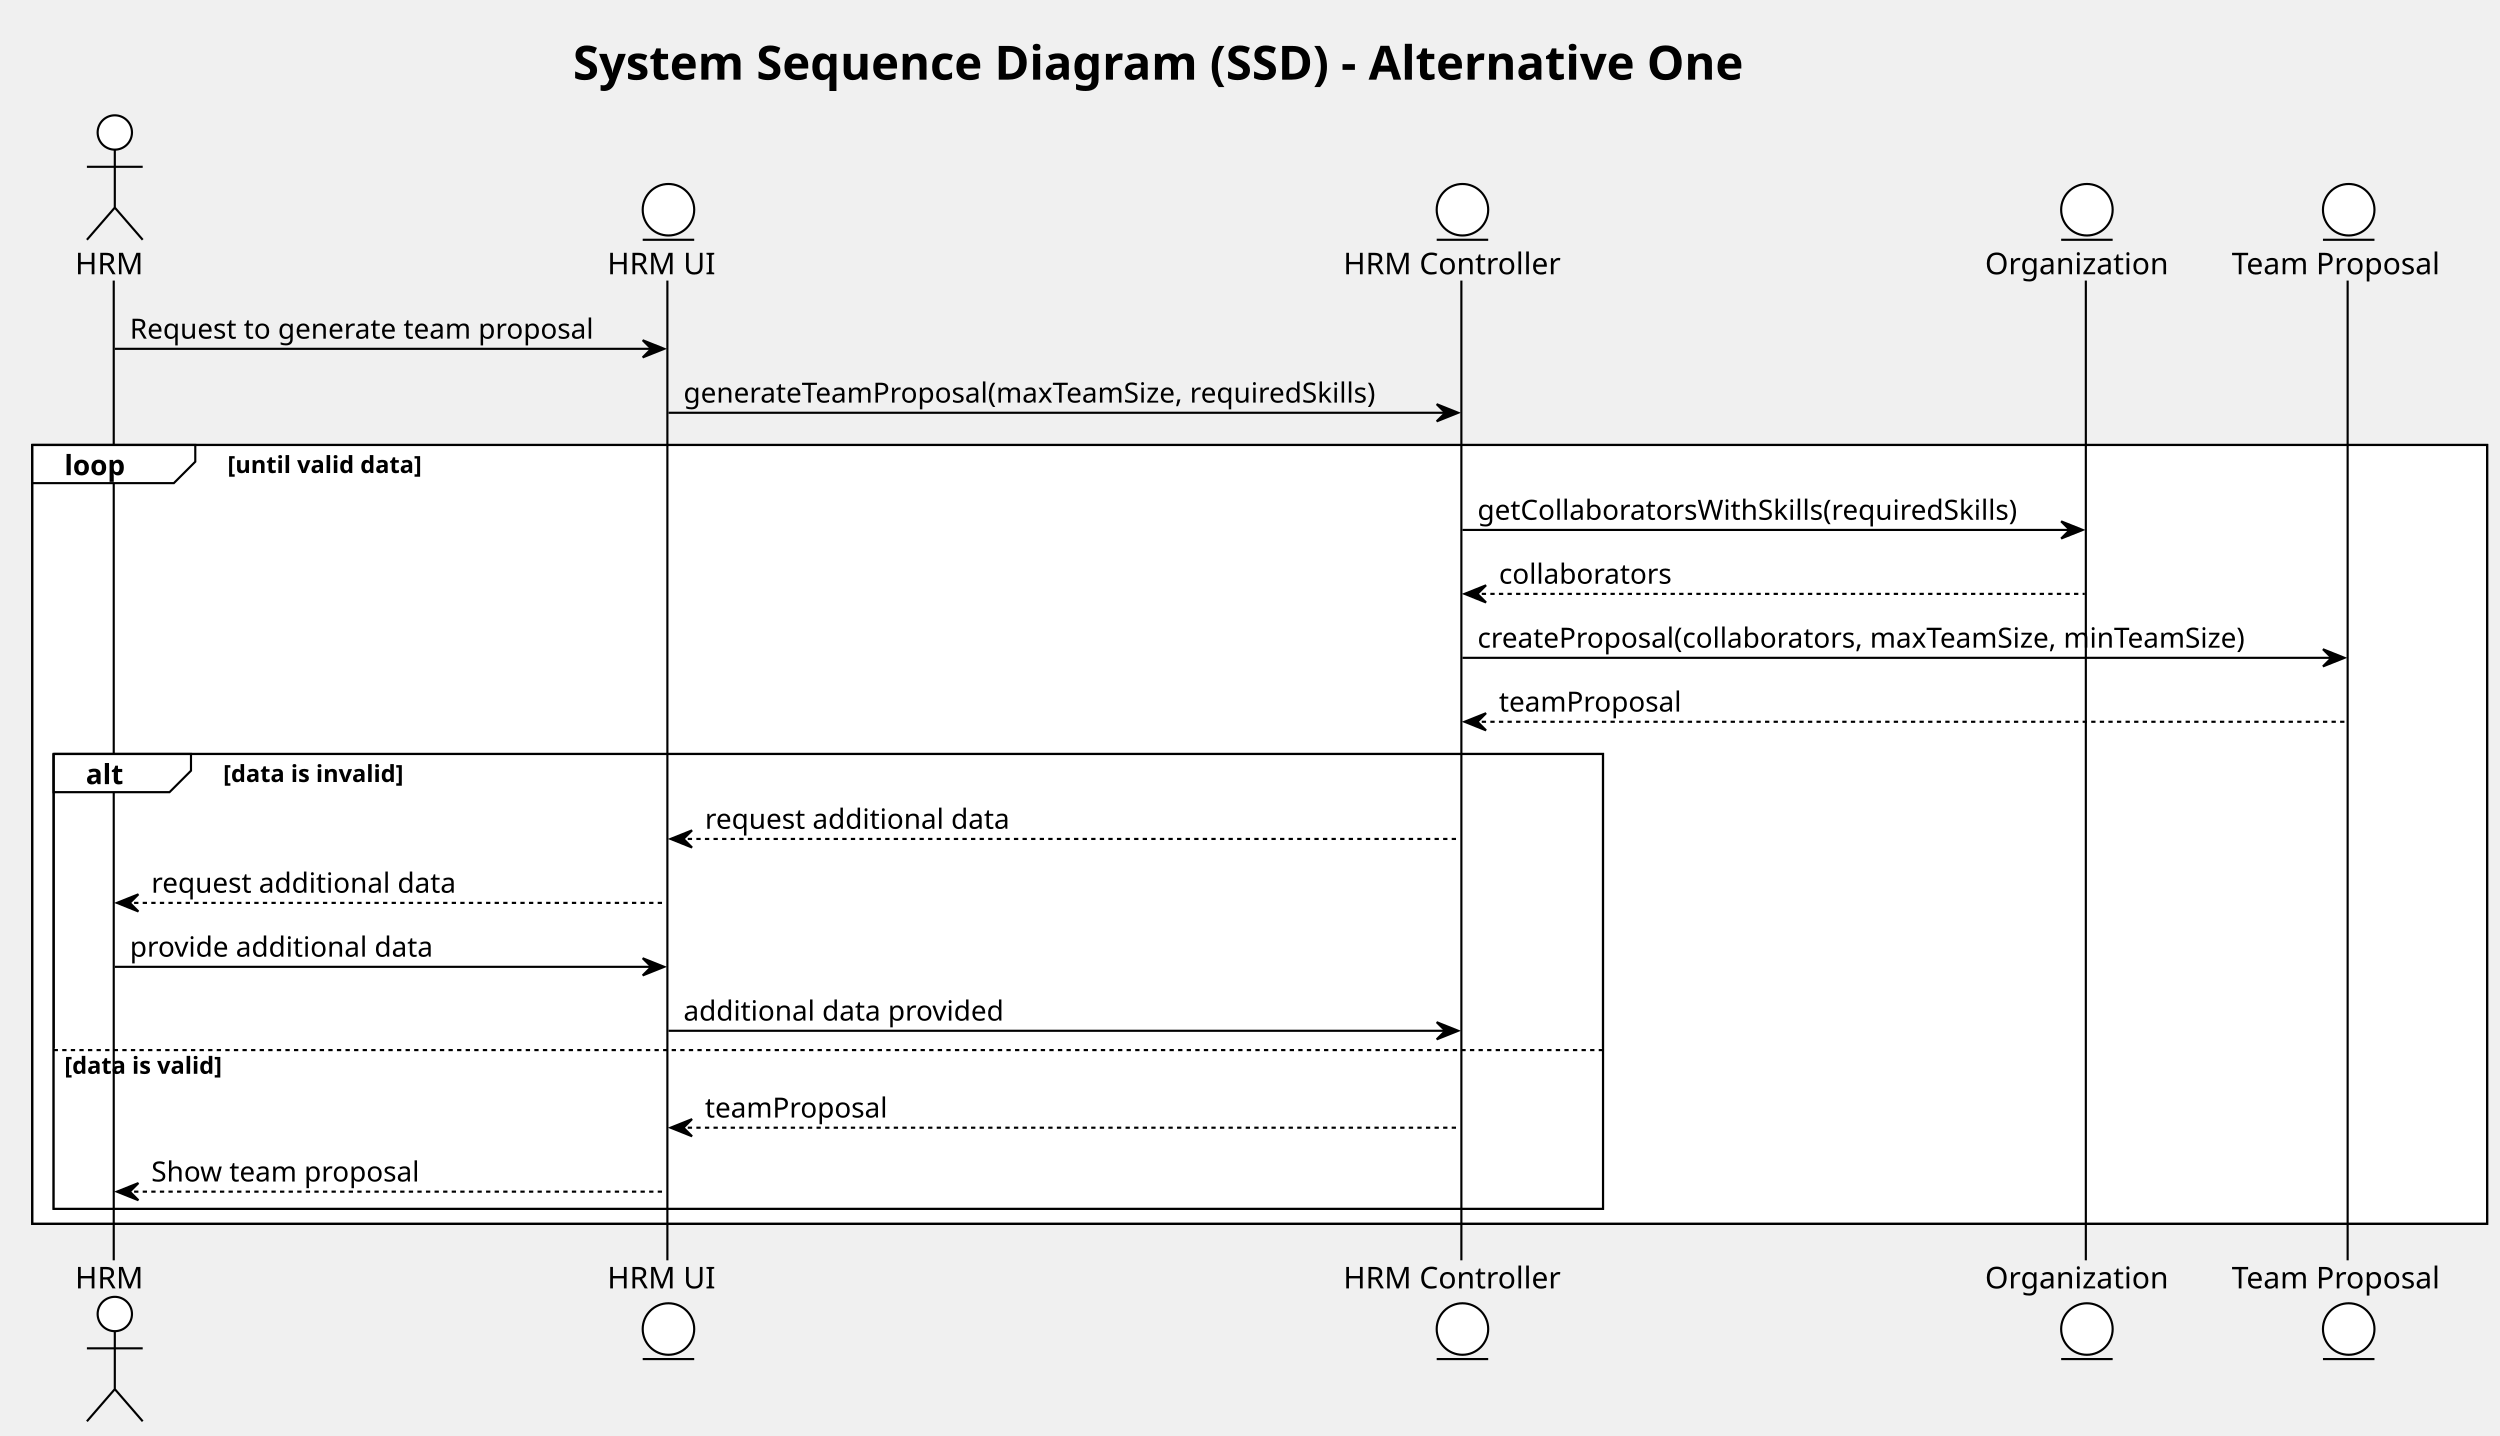
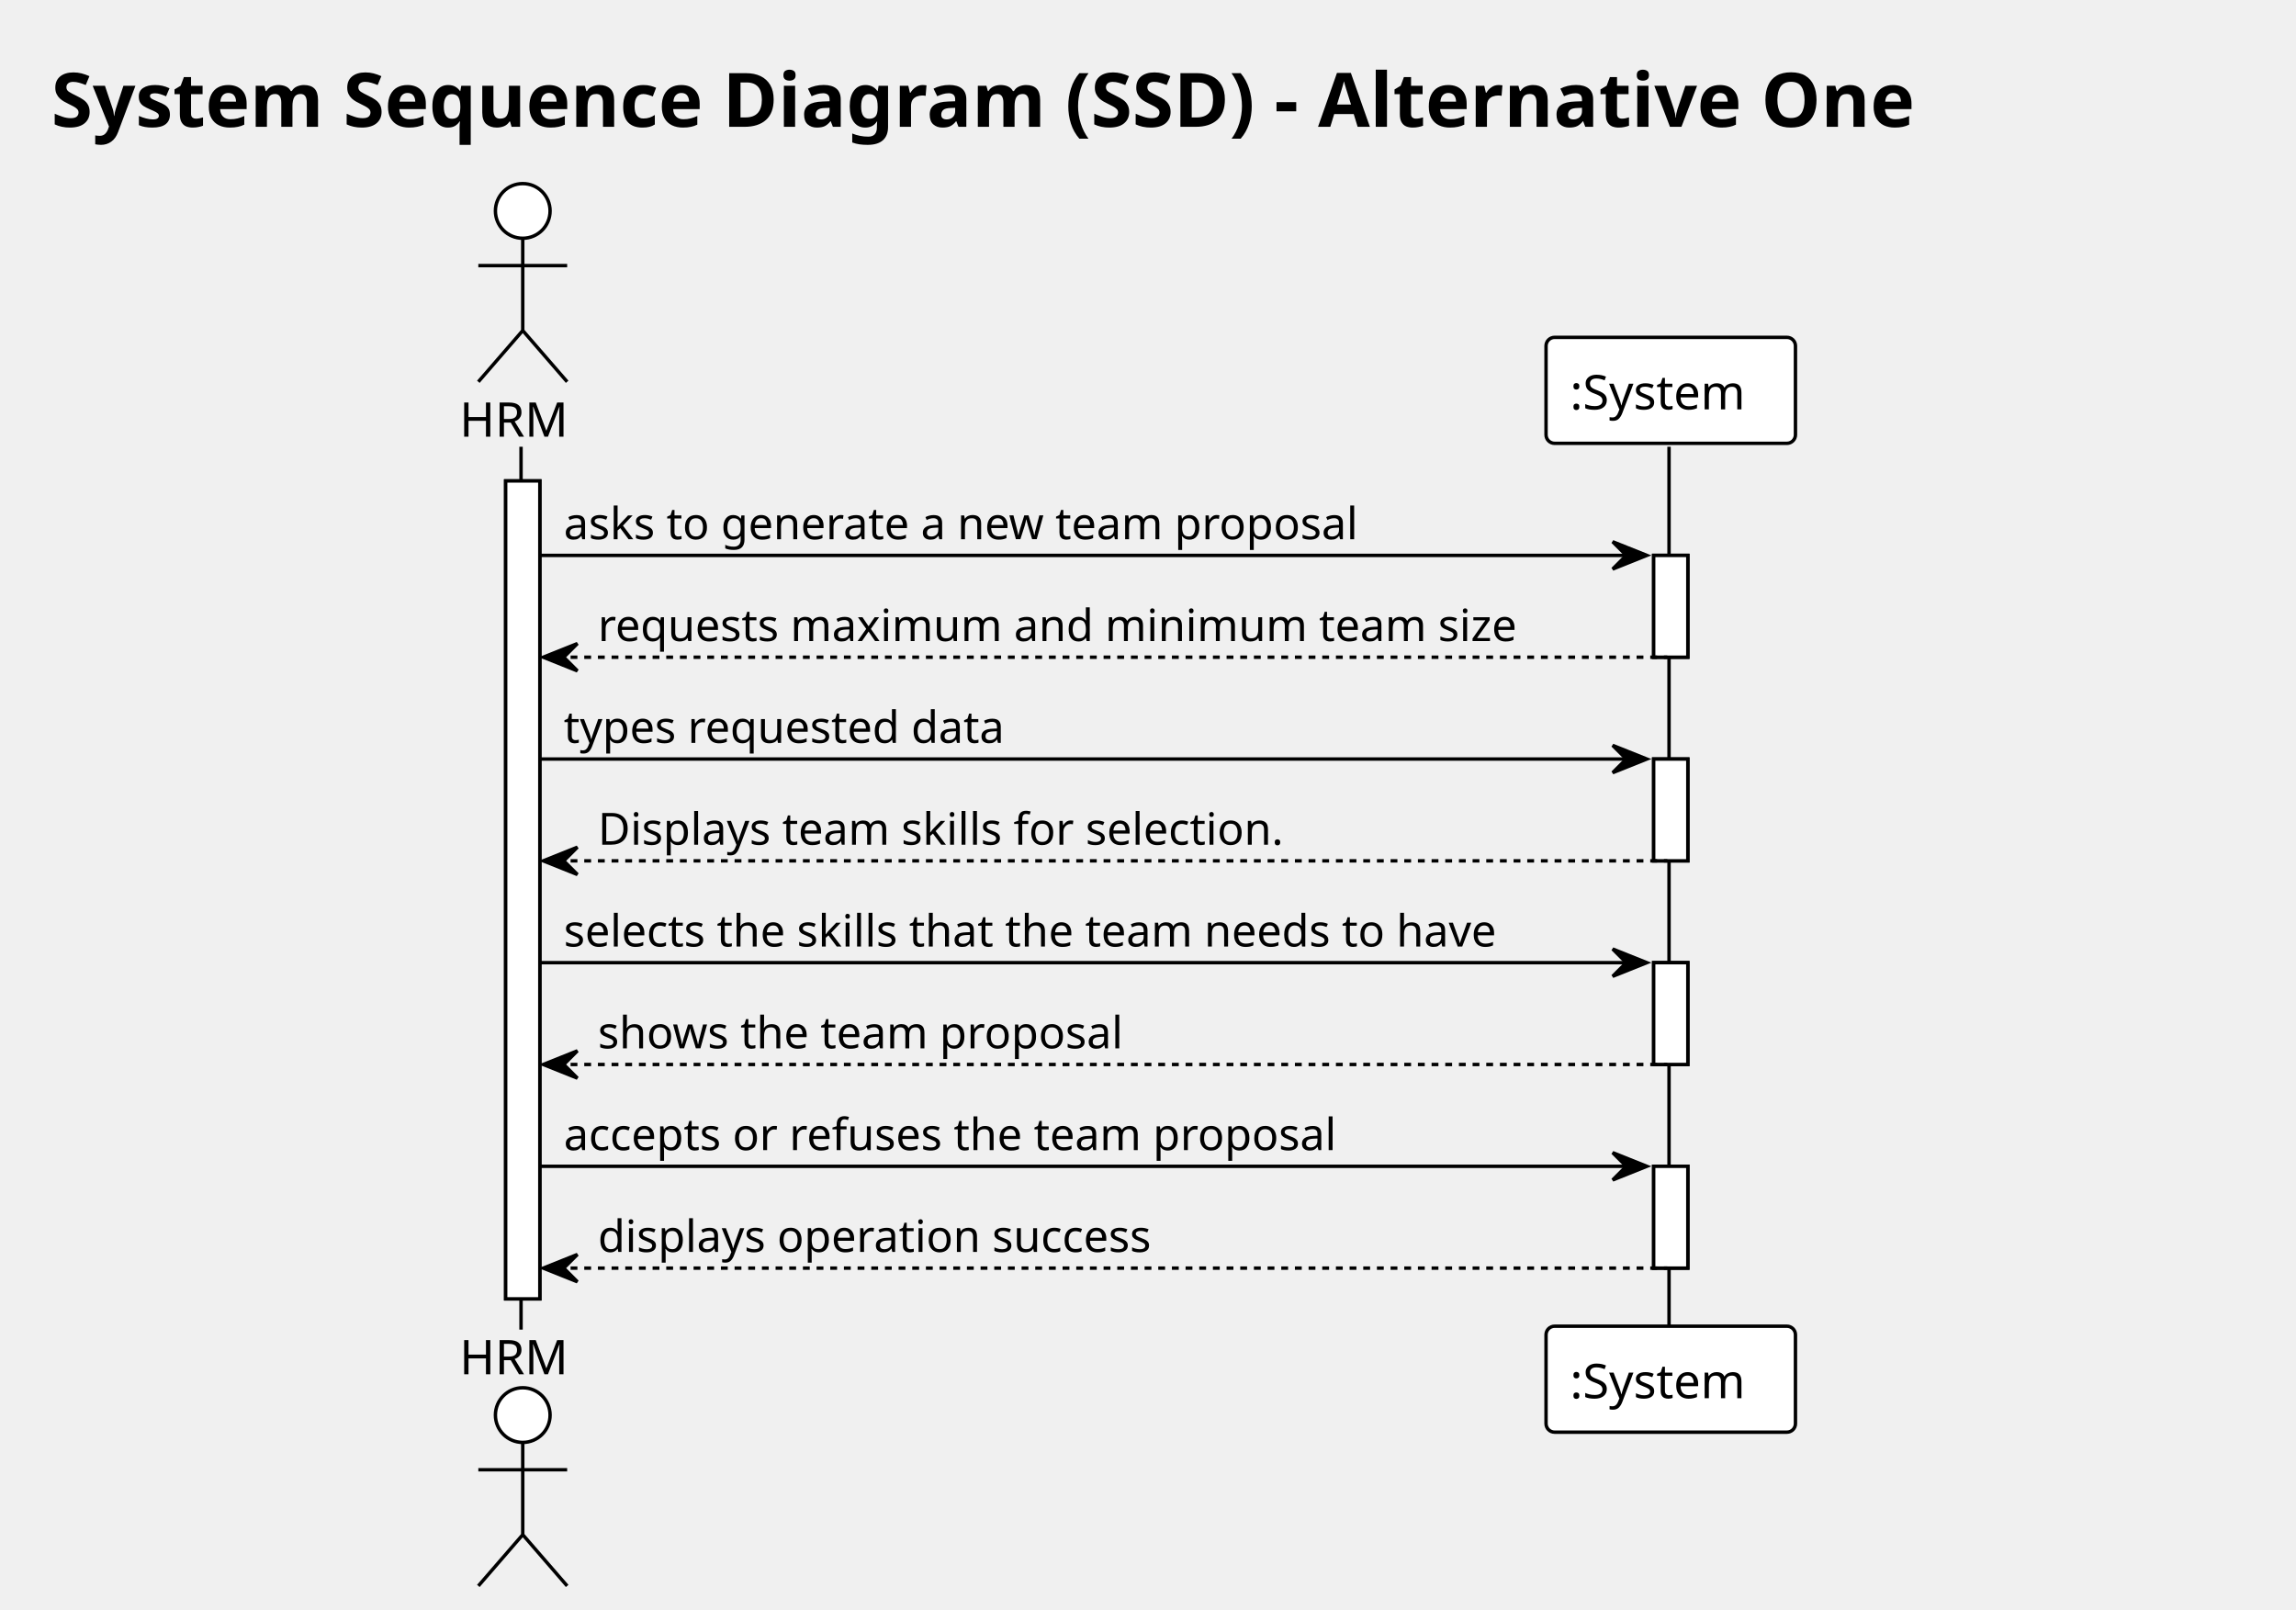
- <svg xmlns="http://www.w3.org/2000/svg" contentStyleType="text/css" height="669px" preserveAspectRatio="none" style="width:1165px;height:669px;background:#FFFFFF;" version="1.1" viewBox="0 0 1165 669" width="1165px" zoomAndPan="magnify">
+ <svg xmlns="http://www.w3.org/2000/svg" contentStyleType="text/css" height="471px" preserveAspectRatio="none" style="width:672px;height:471px;background:#FFFFFF;" version="1.1" viewBox="0 0 672 471" width="672px" zoomAndPan="magnify">
  <defs />
  <g>
-     <text fill="#000000" font-family="Verdana" font-size="22" font-weight="bold" lengthAdjust="spacing" textLength="639" x="267" y="37.118">System Sequence Diagram (SSD) - Alternative One</text>
-     <rect fill="#FFFFFF" height="362.96" style="stroke:#000000;stroke-width:1.0;" width="1144" x="15" y="207.351" />
-     <rect fill="#FFFFFF" height="211.964" style="stroke:#000000;stroke-width:1.0;" width="722" x="25" y="351.347" />
-     <rect fill="#FFFFFF" height="74.967" style="stroke:none;stroke-width:1.0;" width="722" x="25" y="488.344" />
-     <line style="stroke:#000000;stroke-width:1.0;" x1="53" x2="53" y1="130.752" y2="587.311" />
-     <line style="stroke:#000000;stroke-width:1.0;" x1="311" x2="311" y1="130.752" y2="587.311" />
-     <line style="stroke:#000000;stroke-width:1.0;" x1="681" x2="681" y1="130.752" y2="587.311" />
-     <line style="stroke:#000000;stroke-width:1.0;" x1="972" x2="972" y1="130.752" y2="587.311" />
-     <line style="stroke:#000000;stroke-width:1.0;" x1="1094" x2="1094" y1="130.752" y2="587.311" />
-     <text fill="#000000" font-family="Verdana" font-size="14" lengthAdjust="spacing" textLength="31" x="35" y="127.812">HRM</text>
-     <ellipse cx="53.5" cy="61.737" fill="#FFFFFF" rx="8" ry="8" style="stroke:#000000;stroke-width:1.0;" />
-     <path d="M53.5,69.737 L53.5,96.737 M40.5,77.737 L66.5,77.737 M53.5,96.737 L40.5,111.737 M53.5,96.737 L66.5,111.737 " fill="none" style="stroke:#000000;stroke-width:1.0;" />
-     <text fill="#000000" font-family="Verdana" font-size="14" lengthAdjust="spacing" textLength="31" x="35" y="600.386">HRM</text>
-     <ellipse cx="53.5" cy="612.326" fill="#FFFFFF" rx="8" ry="8" style="stroke:#000000;stroke-width:1.0;" />
-     <path d="M53.5,620.326 L53.5,647.326 M40.5,628.326 L66.5,628.326 M53.5,647.326 L40.5,662.326 M53.5,647.326 L66.5,662.326 " fill="none" style="stroke:#000000;stroke-width:1.0;" />
-     <text fill="#000000" font-family="Verdana" font-size="14" lengthAdjust="spacing" textLength="51" x="283" y="127.812">HRM UI</text>
-     <ellipse cx="311.5" cy="97.737" fill="#FFFFFF" rx="12" ry="12" style="stroke:#000000;stroke-width:1.0;" />
-     <line style="stroke:#000000;stroke-width:1.0;" x1="299.5" x2="323.5" y1="111.737" y2="111.737" />
-     <text fill="#000000" font-family="Verdana" font-size="14" lengthAdjust="spacing" textLength="51" x="283" y="600.386">HRM UI</text>
-     <ellipse cx="311.5" cy="619.326" fill="#FFFFFF" rx="12" ry="12" style="stroke:#000000;stroke-width:1.0;" />
-     <line style="stroke:#000000;stroke-width:1.0;" x1="299.5" x2="323.5" y1="633.326" y2="633.326" />
-     <text fill="#000000" font-family="Verdana" font-size="14" lengthAdjust="spacing" textLength="105" x="626" y="127.812">HRM Controller</text>
-     <ellipse cx="681.5" cy="97.737" fill="#FFFFFF" rx="12" ry="12" style="stroke:#000000;stroke-width:1.0;" />
-     <line style="stroke:#000000;stroke-width:1.0;" x1="669.5" x2="693.5" y1="111.737" y2="111.737" />
-     <text fill="#000000" font-family="Verdana" font-size="14" lengthAdjust="spacing" textLength="105" x="626" y="600.386">HRM Controller</text>
-     <ellipse cx="681.5" cy="619.326" fill="#FFFFFF" rx="12" ry="12" style="stroke:#000000;stroke-width:1.0;" />
-     <line style="stroke:#000000;stroke-width:1.0;" x1="669.5" x2="693.5" y1="633.326" y2="633.326" />
-     <text fill="#000000" font-family="Verdana" font-size="14" lengthAdjust="spacing" textLength="89" x="925" y="127.812">Organization</text>
-     <ellipse cx="972.5" cy="97.737" fill="#FFFFFF" rx="12" ry="12" style="stroke:#000000;stroke-width:1.0;" />
-     <line style="stroke:#000000;stroke-width:1.0;" x1="960.5" x2="984.5" y1="111.737" y2="111.737" />
-     <text fill="#000000" font-family="Verdana" font-size="14" lengthAdjust="spacing" textLength="89" x="925" y="600.386">Organization</text>
-     <ellipse cx="972.5" cy="619.326" fill="#FFFFFF" rx="12" ry="12" style="stroke:#000000;stroke-width:1.0;" />
-     <line style="stroke:#000000;stroke-width:1.0;" x1="960.5" x2="984.5" y1="633.326" y2="633.326" />
-     <text fill="#000000" font-family="Verdana" font-size="14" lengthAdjust="spacing" textLength="103" x="1040" y="127.812">Team Proposal</text>
-     <ellipse cx="1094.5" cy="97.737" fill="#FFFFFF" rx="12" ry="12" style="stroke:#000000;stroke-width:1.0;" />
-     <line style="stroke:#000000;stroke-width:1.0;" x1="1082.5" x2="1106.5" y1="111.737" y2="111.737" />
-     <text fill="#000000" font-family="Verdana" font-size="14" lengthAdjust="spacing" textLength="103" x="1040" y="600.386">Team Proposal</text>
-     <ellipse cx="1094.5" cy="619.326" fill="#FFFFFF" rx="12" ry="12" style="stroke:#000000;stroke-width:1.0;" />
-     <line style="stroke:#000000;stroke-width:1.0;" x1="1082.5" x2="1106.5" y1="633.326" y2="633.326" />
-     <polygon fill="#000000" points="299.5,158.551,309.5,162.551,299.5,166.551,303.5,162.551" style="stroke:#000000;stroke-width:1.0;" />
-     <line style="stroke:#000000;stroke-width:1.0;" x1="53.5" x2="305.5" y1="162.551" y2="162.551" />
-     <text fill="#000000" font-family="Verdana" font-size="13" lengthAdjust="spacing" textLength="234" x="60.5" y="157.822">Request to generate team proposal</text>
-     <polygon fill="#000000" points="669.5,188.351,679.5,192.351,669.5,196.351,673.5,192.351" style="stroke:#000000;stroke-width:1.0;" />
-     <line style="stroke:#000000;stroke-width:1.0;" x1="311.5" x2="675.5" y1="192.351" y2="192.351" />
-     <text fill="#000000" font-family="Verdana" font-size="13" lengthAdjust="spacing" textLength="346" x="318.5" y="187.621">generateTeamProposal(maxTeamSize, requiredSkills)</text>
-     <path d="M15,207.351 L91,207.351 L91,215.15 L81,225.15 L15,225.15 L15,207.351 " fill="#FFFFFF" style="stroke:#000000;stroke-width:1.0;" />
-     <rect fill="none" height="362.96" style="stroke:#000000;stroke-width:1.0;" width="1144" x="15" y="207.351" />
-     <text fill="#000000" font-family="Verdana" font-size="13" font-weight="bold" lengthAdjust="spacing" textLength="31" x="30" y="221.42">loop</text>
-     <text fill="#000000" font-family="Verdana" font-size="11" font-weight="bold" lengthAdjust="spacing" textLength="110" x="106" y="220.41">[until valid data]</text>
-     <polygon fill="#000000" points="960.5,242.949,970.5,246.949,960.5,250.949,964.5,246.949" style="stroke:#000000;stroke-width:1.0;" />
-     <line style="stroke:#000000;stroke-width:1.0;" x1="681.5" x2="966.5" y1="246.949" y2="246.949" />
-     <text fill="#000000" font-family="Verdana" font-size="13" lengthAdjust="spacing" textLength="267" x="688.5" y="242.22">getCollaboratorsWithSkills(requiredSkills)</text>
-     <polygon fill="#000000" points="692.5,272.748,682.5,276.748,692.5,280.748,688.5,276.748" style="stroke:#000000;stroke-width:1.0;" />
-     <line style="stroke:#000000;stroke-width:1.0;stroke-dasharray:2.0,2.0;" x1="686.5" x2="971.5" y1="276.748" y2="276.748" />
-     <text fill="#000000" font-family="Verdana" font-size="13" lengthAdjust="spacing" textLength="85" x="698.5" y="272.019">collaborators</text>
-     <polygon fill="#000000" points="1082.5,302.548,1092.5,306.548,1082.5,310.548,1086.5,306.548" style="stroke:#000000;stroke-width:1.0;" />
-     <line style="stroke:#000000;stroke-width:1.0;" x1="681.5" x2="1088.5" y1="306.548" y2="306.548" />
-     <text fill="#000000" font-family="Verdana" font-size="13" lengthAdjust="spacing" textLength="389" x="688.5" y="301.818">createProposal(collaborators, maxTeamSize, minTeamSize)</text>
-     <polygon fill="#000000" points="692.5,332.347,682.5,336.347,692.5,340.347,688.5,336.347" style="stroke:#000000;stroke-width:1.0;" />
-     <line style="stroke:#000000;stroke-width:1.0;stroke-dasharray:2.0,2.0;" x1="686.5" x2="1093.5" y1="336.347" y2="336.347" />
-     <text fill="#000000" font-family="Verdana" font-size="13" lengthAdjust="spacing" textLength="88" x="698.5" y="331.618">teamProposal</text>
-     <path d="M25,351.347 L89,351.347 L89,359.147 L79,369.147 L25,369.147 L25,351.347 " fill="#FFFFFF" style="stroke:#000000;stroke-width:1.0;" />
-     <rect fill="none" height="211.964" style="stroke:#000000;stroke-width:1.0;" width="722" x="25" y="351.347" />
-     <text fill="#000000" font-family="Verdana" font-size="13" font-weight="bold" lengthAdjust="spacing" textLength="19" x="40" y="365.417">alt</text>
-     <text fill="#000000" font-family="Verdana" font-size="11" font-weight="bold" lengthAdjust="spacing" textLength="104" x="104" y="364.406">[data is invalid]</text>
-     <polygon fill="#000000" points="322.5,386.946,312.5,390.946,322.5,394.946,318.5,390.946" style="stroke:#000000;stroke-width:1.0;" />
-     <line style="stroke:#000000;stroke-width:1.0;stroke-dasharray:2.0,2.0;" x1="316.5" x2="680.5" y1="390.946" y2="390.946" />
-     <text fill="#000000" font-family="Verdana" font-size="13" lengthAdjust="spacing" textLength="153" x="328.5" y="386.216">request additional data</text>
-     <polygon fill="#000000" points="64.5,416.745,54.5,420.745,64.5,424.745,60.5,420.745" style="stroke:#000000;stroke-width:1.0;" />
-     <line style="stroke:#000000;stroke-width:1.0;stroke-dasharray:2.0,2.0;" x1="58.5" x2="310.5" y1="420.745" y2="420.745" />
-     <text fill="#000000" font-family="Verdana" font-size="13" lengthAdjust="spacing" textLength="153" x="70.5" y="416.016">request additional data</text>
-     <polygon fill="#000000" points="299.5,446.544,309.5,450.544,299.5,454.544,303.5,450.544" style="stroke:#000000;stroke-width:1.0;" />
-     <line style="stroke:#000000;stroke-width:1.0;" x1="53.5" x2="305.5" y1="450.544" y2="450.544" />
-     <text fill="#000000" font-family="Verdana" font-size="13" lengthAdjust="spacing" textLength="151" x="60.5" y="445.815">provide additional data</text>
-     <polygon fill="#000000" points="669.5,476.344,679.5,480.344,669.5,484.344,673.5,480.344" style="stroke:#000000;stroke-width:1.0;" />
-     <line style="stroke:#000000;stroke-width:1.0;" x1="311.5" x2="675.5" y1="480.344" y2="480.344" />
-     <text fill="#000000" font-family="Verdana" font-size="13" lengthAdjust="spacing" textLength="159" x="318.5" y="475.614">additional data provided</text>
-     <line style="stroke:#000000;stroke-width:1.0;stroke-dasharray:2.0,2.0;" x1="25" x2="747" y1="489.344" y2="489.344" />
-     <text fill="#000000" font-family="Verdana" font-size="11" font-weight="bold" lengthAdjust="spacing" textLength="92" x="30" y="500.403">[data is valid]</text>
-     <polygon fill="#000000" points="322.5,521.512,312.5,525.512,322.5,529.512,318.5,525.512" style="stroke:#000000;stroke-width:1.0;" />
-     <line style="stroke:#000000;stroke-width:1.0;stroke-dasharray:2.0,2.0;" x1="316.5" x2="680.5" y1="525.512" y2="525.512" />
-     <text fill="#000000" font-family="Verdana" font-size="13" lengthAdjust="spacing" textLength="88" x="328.5" y="520.782">teamProposal</text>
-     <polygon fill="#000000" points="64.5,551.311,54.5,555.311,64.5,559.311,60.5,555.311" style="stroke:#000000;stroke-width:1.0;" />
-     <line style="stroke:#000000;stroke-width:1.0;stroke-dasharray:2.0,2.0;" x1="58.5" x2="310.5" y1="555.311" y2="555.311" />
-     <text fill="#000000" font-family="Verdana" font-size="13" lengthAdjust="spacing" textLength="134" x="70.5" y="550.582">Show team proposal</text>
+     <text fill="#000000" font-family="Verdana" font-size="22" font-weight="bold" lengthAdjust="spacing" textLength="639" x="15" y="37.118">System Sequence Diagram (SSD) - Alternative One</text>
+     <rect fill="#FFFFFF" height="239.394" style="stroke:#000000;stroke-width:1.0;" width="10" x="148" y="140.752" />
+     <rect fill="#FFFFFF" height="29.799" style="stroke:#000000;stroke-width:1.0;" width="10" x="484" y="162.551" />
+     <rect fill="#FFFFFF" height="29.799" style="stroke:#000000;stroke-width:1.0;" width="10" x="484" y="222.15" />
+     <rect fill="#FFFFFF" height="29.799" style="stroke:#000000;stroke-width:1.0;" width="10" x="484" y="281.748" />
+     <rect fill="#FFFFFF" height="29.799" style="stroke:#000000;stroke-width:1.0;" width="10" x="484" y="341.347" />
+     <line style="stroke:#000000;stroke-width:1.0;" x1="152.5" x2="152.5" y1="130.752" y2="389.147" />
+     <line style="stroke:#000000;stroke-width:1.0;" x1="488.5" x2="488.5" y1="130.752" y2="389.147" />
+     <text fill="#000000" font-family="Verdana" font-size="14" lengthAdjust="spacing" textLength="31" x="134.5" y="127.812">HRM</text>
+     <ellipse cx="153" cy="61.737" fill="#FFFFFF" rx="8" ry="8" style="stroke:#000000;stroke-width:1.0;" />
+     <path d="M153,69.737 L153,96.737 M140,77.737 L166,77.737 M153,96.737 L140,111.737 M153,96.737 L166,111.737 " fill="none" style="stroke:#000000;stroke-width:1.0;" />
+     <text fill="#000000" font-family="Verdana" font-size="14" lengthAdjust="spacing" textLength="31" x="134.5" y="402.222">HRM</text>
+     <ellipse cx="153" cy="414.161" fill="#FFFFFF" rx="8" ry="8" style="stroke:#000000;stroke-width:1.0;" />
+     <path d="M153,422.161 L153,449.161 M140,430.161 L166,430.161 M153,449.161 L140,464.161 M153,449.161 L166,464.161 " fill="none" style="stroke:#000000;stroke-width:1.0;" />
+     <rect fill="#FFFFFF" height="31.015" rx="2.5" ry="2.5" style="stroke:#000000;stroke-width:1.0;" width="73" x="452.5" y="98.737" />
+     <text fill="#000000" font-family="Verdana" font-size="14" lengthAdjust="spacing" textLength="59" x="459.5" y="119.812">:System</text>
+     <rect fill="#FFFFFF" height="31.015" rx="2.5" ry="2.5" style="stroke:#000000;stroke-width:1.0;" width="73" x="452.5" y="388.147" />
+     <text fill="#000000" font-family="Verdana" font-size="14" lengthAdjust="spacing" textLength="59" x="459.5" y="409.222">:System</text>
+     <rect fill="#FFFFFF" height="239.394" style="stroke:#000000;stroke-width:1.0;" width="10" x="148" y="140.752" />
+     <rect fill="#FFFFFF" height="29.799" style="stroke:#000000;stroke-width:1.0;" width="10" x="484" y="162.551" />
+     <rect fill="#FFFFFF" height="29.799" style="stroke:#000000;stroke-width:1.0;" width="10" x="484" y="222.15" />
+     <rect fill="#FFFFFF" height="29.799" style="stroke:#000000;stroke-width:1.0;" width="10" x="484" y="281.748" />
+     <rect fill="#FFFFFF" height="29.799" style="stroke:#000000;stroke-width:1.0;" width="10" x="484" y="341.347" />
+     <polygon fill="#000000" points="472,158.551,482,162.551,472,166.551,476,162.551" style="stroke:#000000;stroke-width:1.0;" />
+     <line style="stroke:#000000;stroke-width:1.0;" x1="158" x2="478" y1="162.551" y2="162.551" />
+     <text fill="#000000" font-family="Verdana" font-size="13" lengthAdjust="spacing" textLength="255" x="165" y="157.822">asks to generate a new team proposal</text>
+     <polygon fill="#000000" points="169,188.351,159,192.351,169,196.351,165,192.351" style="stroke:#000000;stroke-width:1.0;" />
+     <line style="stroke:#000000;stroke-width:1.0;stroke-dasharray:2.0,2.0;" x1="163" x2="488" y1="192.351" y2="192.351" />
+     <text fill="#000000" font-family="Verdana" font-size="13" lengthAdjust="spacing" textLength="278" x="175" y="187.621">requests maximum and minimum team size</text>
+     <polygon fill="#000000" points="472,218.15,482,222.15,472,226.15,476,222.15" style="stroke:#000000;stroke-width:1.0;" />
+     <line style="stroke:#000000;stroke-width:1.0;" x1="158" x2="478" y1="222.15" y2="222.15" />
+     <text fill="#000000" font-family="Verdana" font-size="13" lengthAdjust="spacing" textLength="143" x="165" y="217.42">types requested data</text>
+     <polygon fill="#000000" points="169,247.949,159,251.949,169,255.949,165,251.949" style="stroke:#000000;stroke-width:1.0;" />
+     <line style="stroke:#000000;stroke-width:1.0;stroke-dasharray:2.0,2.0;" x1="163" x2="488" y1="251.949" y2="251.949" />
+     <text fill="#000000" font-family="Verdana" font-size="13" lengthAdjust="spacing" textLength="218" x="175" y="247.22">Displays team skills for selection.</text>
+     <polygon fill="#000000" points="472,277.748,482,281.748,472,285.748,476,281.748" style="stroke:#000000;stroke-width:1.0;" />
+     <line style="stroke:#000000;stroke-width:1.0;" x1="158" x2="478" y1="281.748" y2="281.748" />
+     <text fill="#000000" font-family="Verdana" font-size="13" lengthAdjust="spacing" textLength="307" x="165" y="277.019">selects the skills that the team needs to have</text>
+     <polygon fill="#000000" points="169,307.548,159,311.548,169,315.548,165,311.548" style="stroke:#000000;stroke-width:1.0;" />
+     <line style="stroke:#000000;stroke-width:1.0;stroke-dasharray:2.0,2.0;" x1="163" x2="488" y1="311.548" y2="311.548" />
+     <text fill="#000000" font-family="Verdana" font-size="13" lengthAdjust="spacing" textLength="166" x="175" y="306.818">shows the team proposal</text>
+     <polygon fill="#000000" points="472,337.347,482,341.347,472,345.347,476,341.347" style="stroke:#000000;stroke-width:1.0;" />
+     <line style="stroke:#000000;stroke-width:1.0;" x1="158" x2="478" y1="341.347" y2="341.347" />
+     <text fill="#000000" font-family="Verdana" font-size="13" lengthAdjust="spacing" textLength="249" x="165" y="336.618">accepts or refuses the team proposal</text>
+     <polygon fill="#000000" points="169,367.147,159,371.147,169,375.147,165,371.147" style="stroke:#000000;stroke-width:1.0;" />
+     <line style="stroke:#000000;stroke-width:1.0;stroke-dasharray:2.0,2.0;" x1="163" x2="488" y1="371.147" y2="371.147" />
+     <text fill="#000000" font-family="Verdana" font-size="13" lengthAdjust="spacing" textLength="177" x="175" y="366.417">displays operation success</text>
  </g>
</svg>
